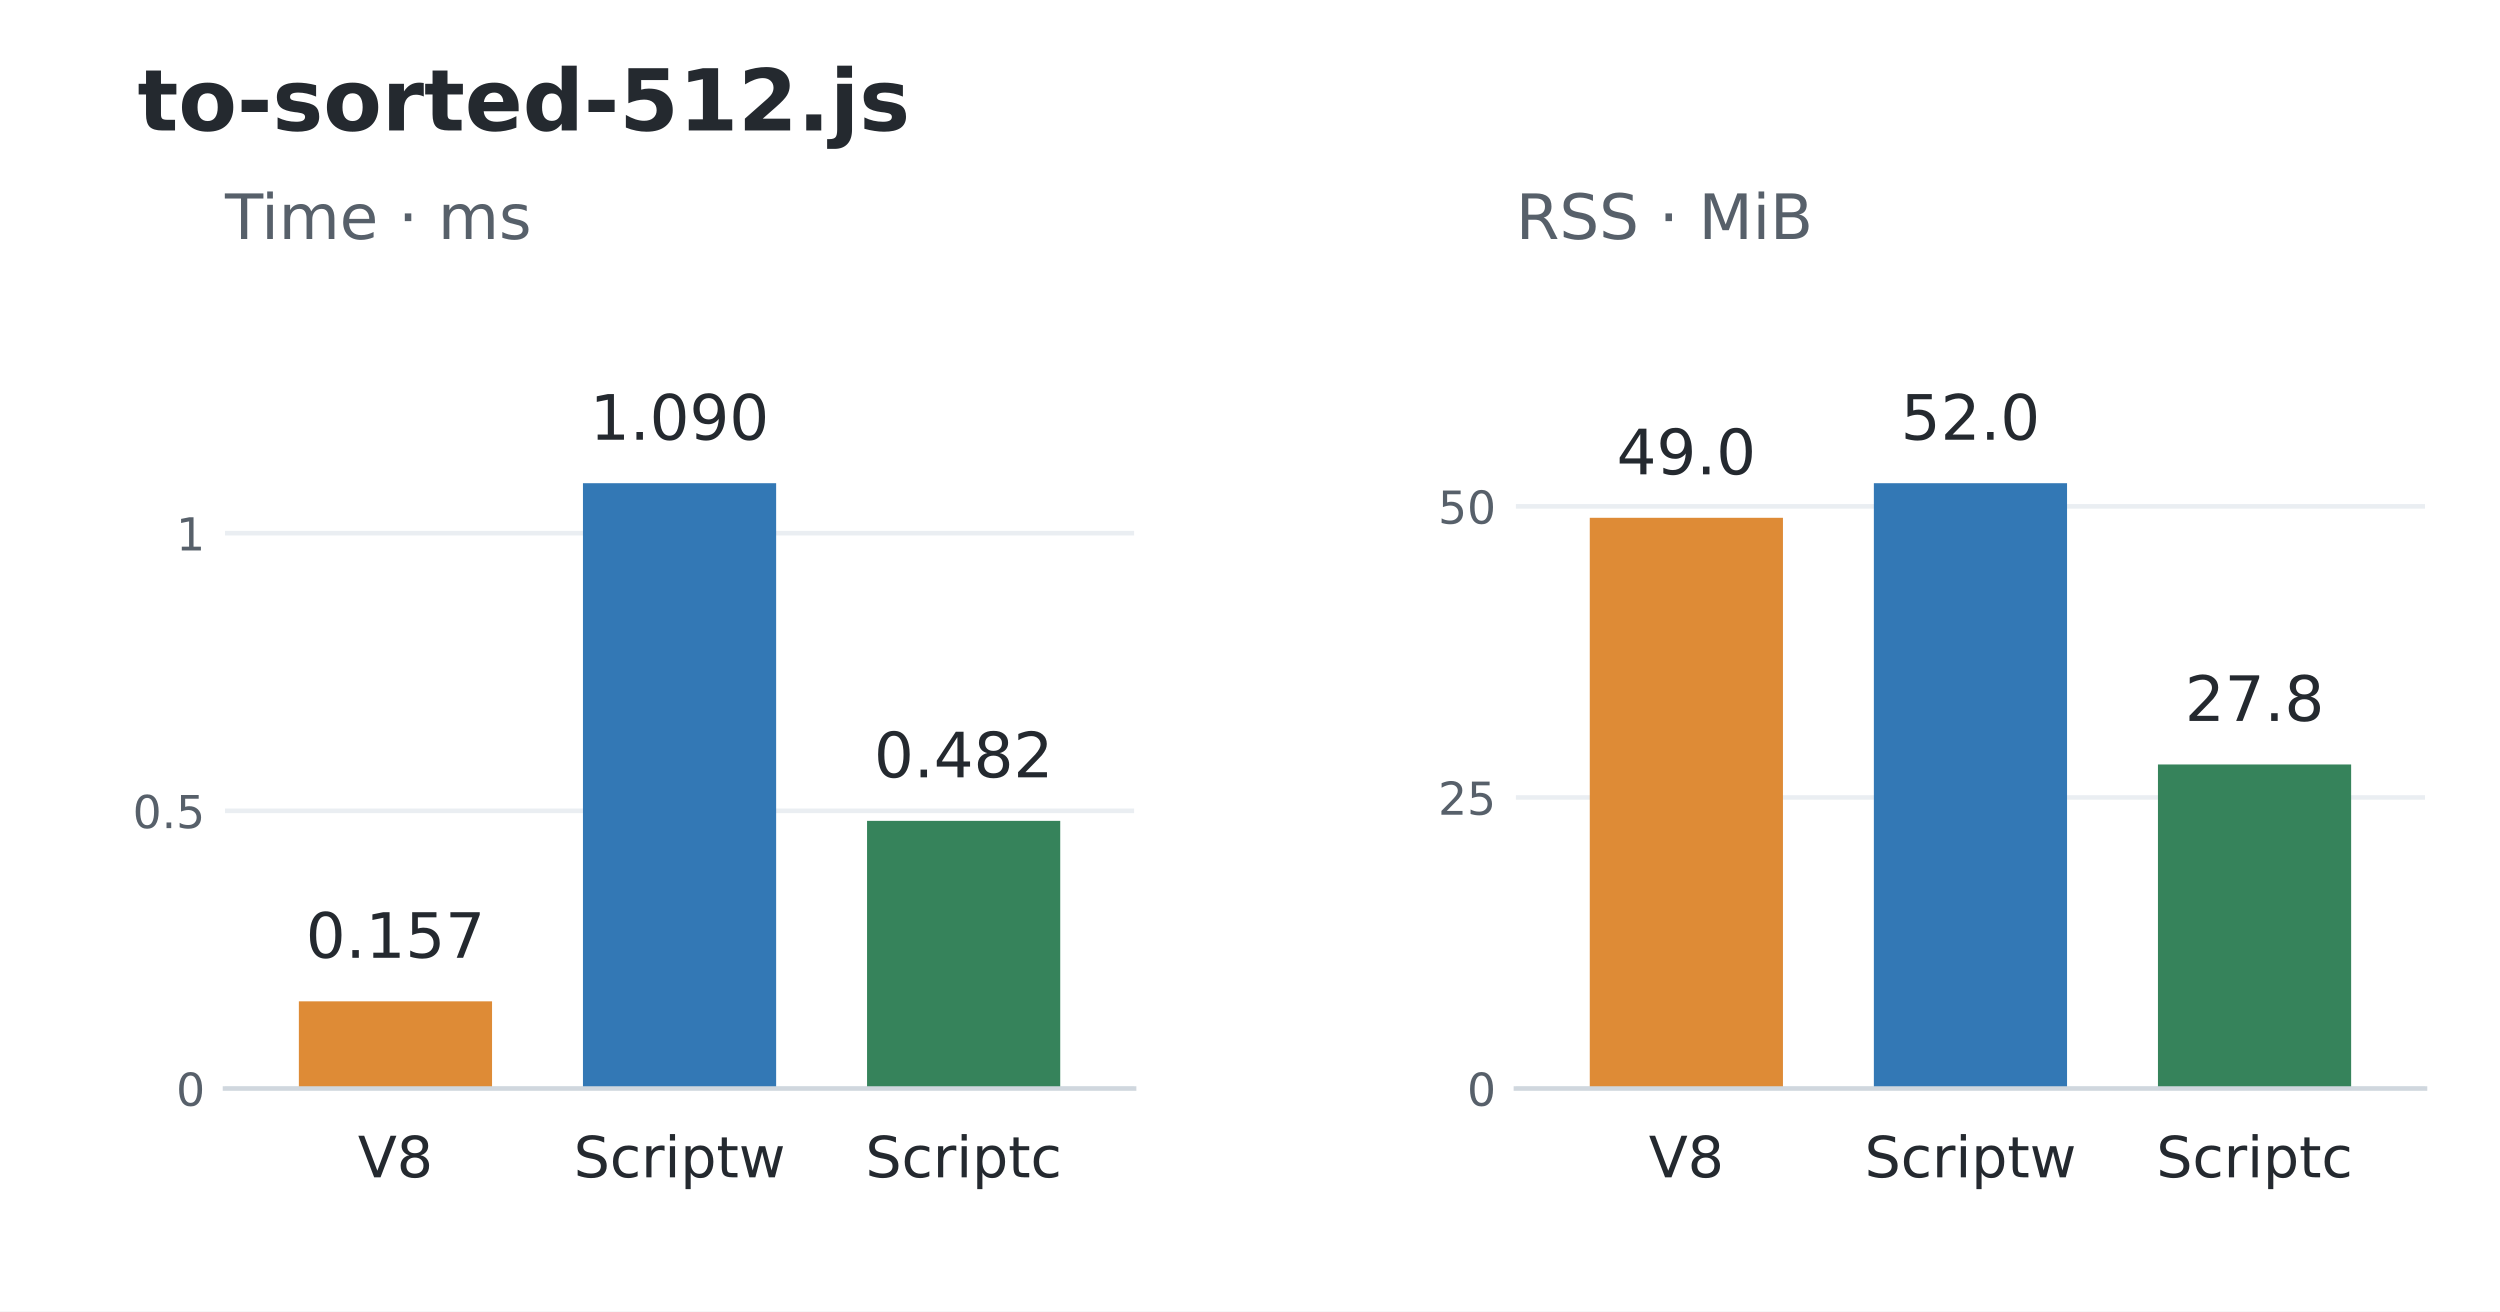
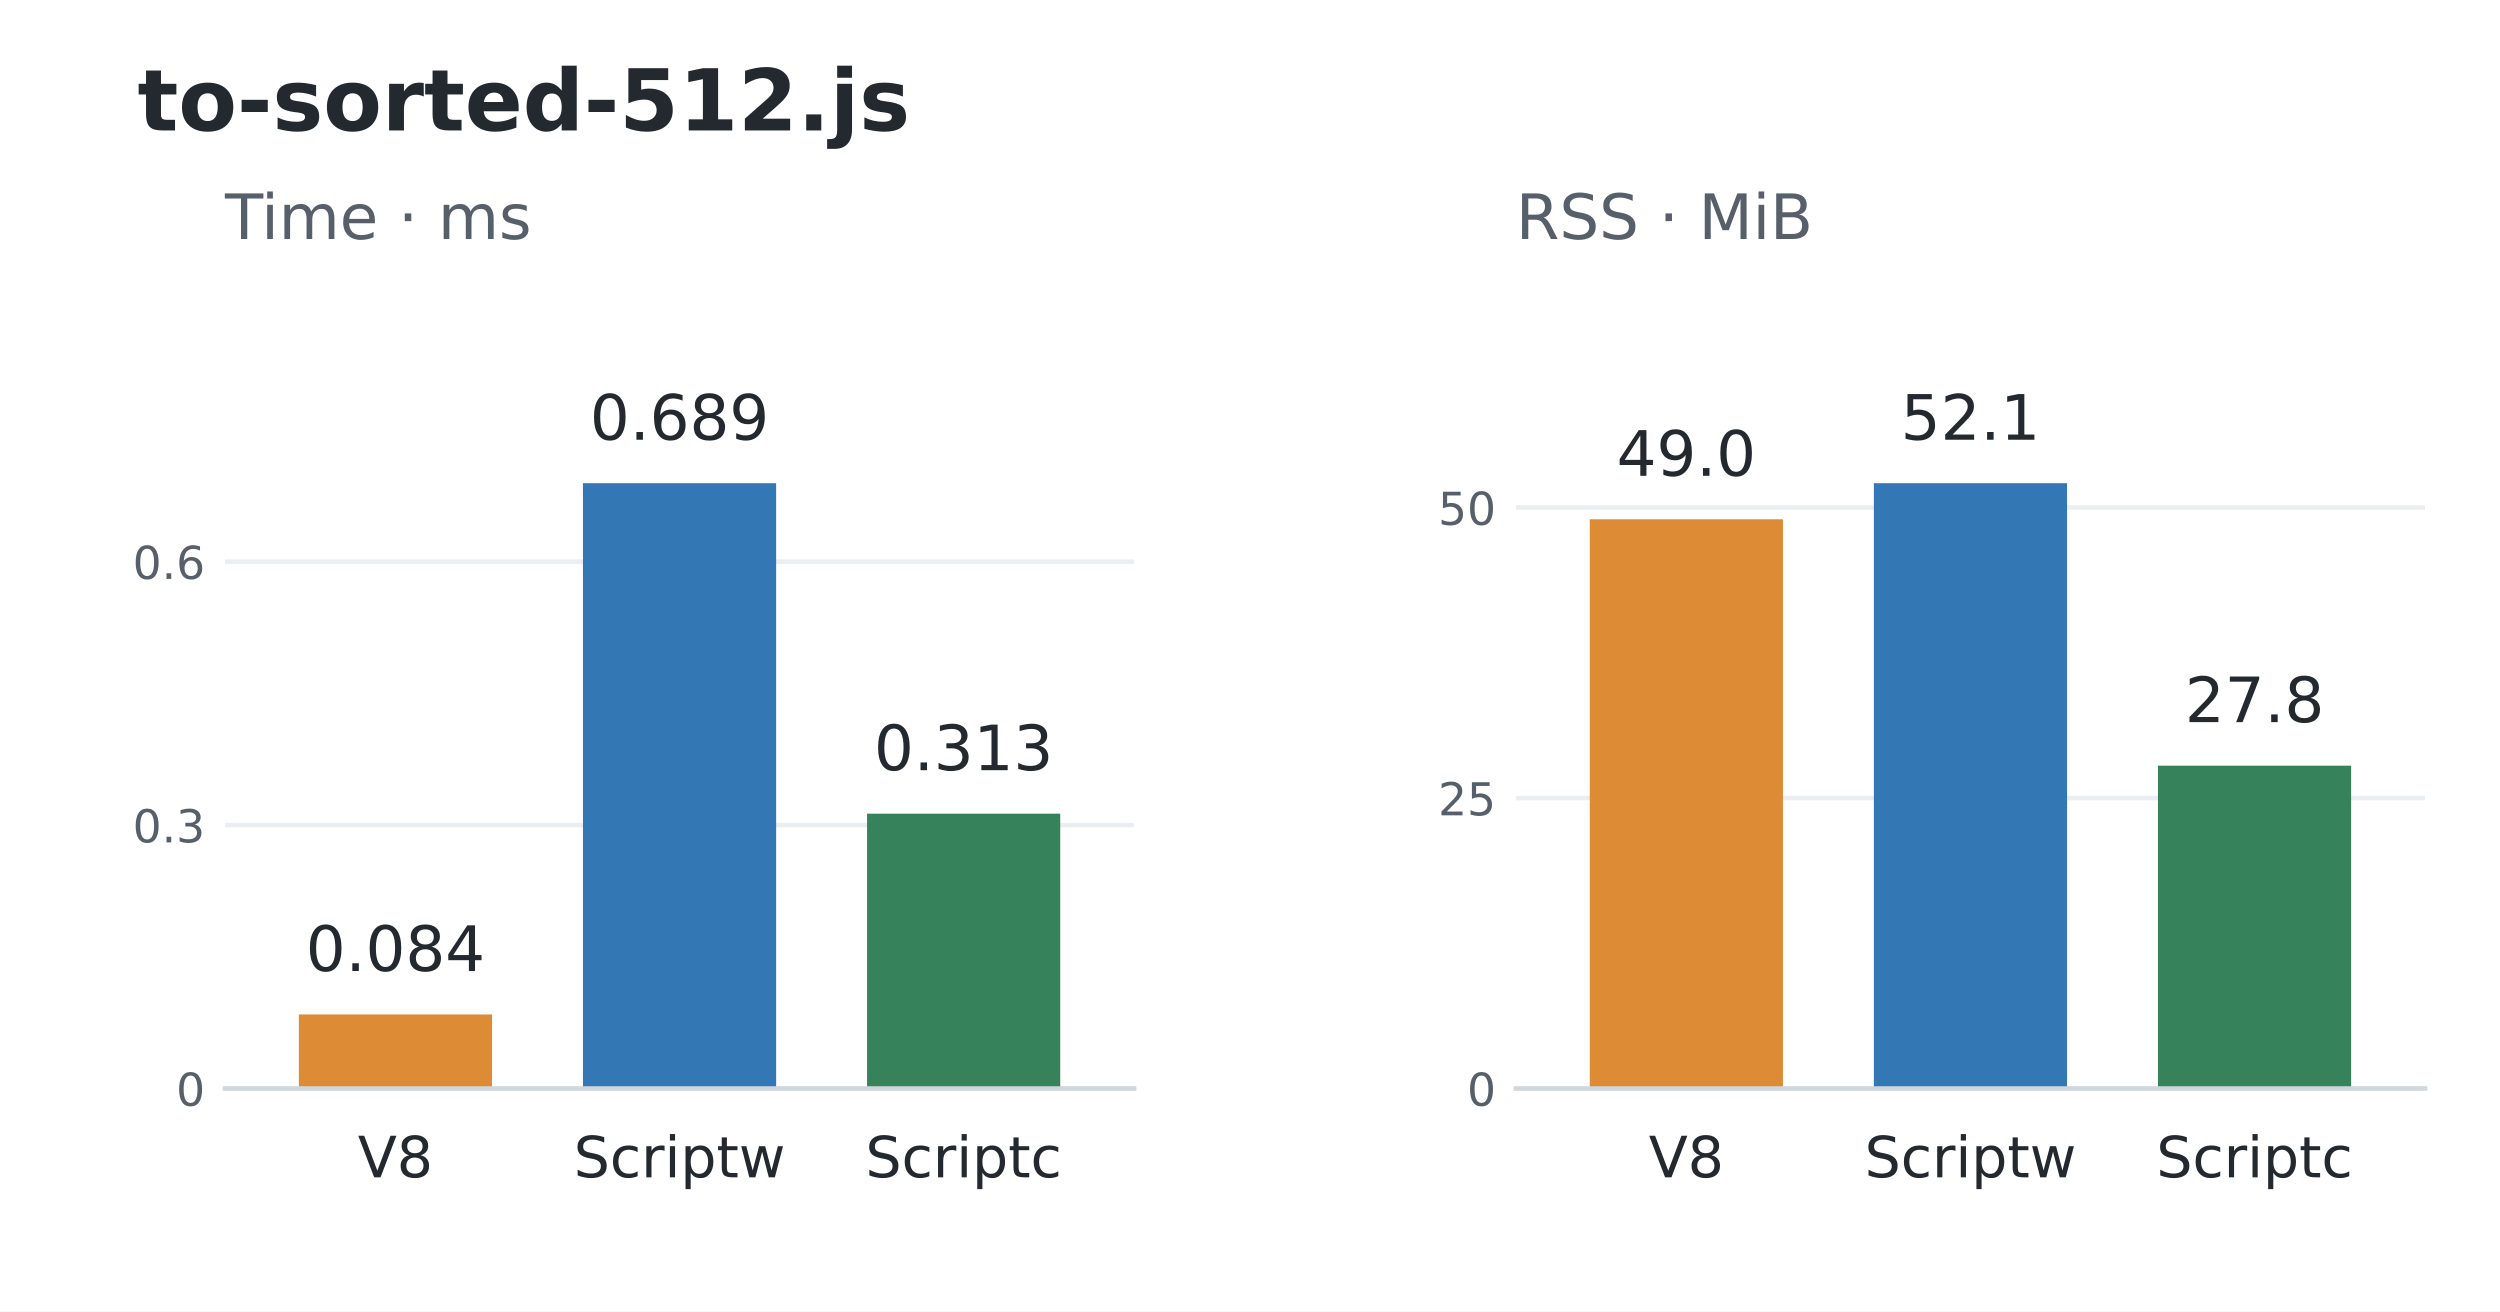
<svg xmlns="http://www.w3.org/2000/svg" width="439.2pt" height="230.4pt" viewBox="0 0 439.2 230.4" version="1.1">
  <defs>
    <style type="text/css">*{stroke-linejoin: round; stroke-linecap: butt}</style>
  </defs>
  <g id="figure_1">
    <g id="patch_1">
      <path d="M 0 230.4 L 439.2 230.4 L 439.2 0 L 0 0 z " style="fill: #ffffff" />
    </g>
    <g id="axes_1">
      <g id="patch_2">
        <path d="M 39.528 191.232 L 199.237 191.232 L 199.237 52.992 L 39.528 52.992 z " style="fill: #ffffff" />
      </g>
      <g id="matplotlib.axis_1">
        <g id="xtick_1">
          <g id="line2d_1" />
          <g id="text_1">
            <text style="font-size: 10px; font-family: 'DejaVu Sans'; text-anchor: middle; fill: #24292f" x="69.473" y="206.83" transform="rotate(-0 69.47346 206.8297)">V8</text>
          </g>
        </g>
        <g id="xtick_2">
          <g id="line2d_2" />
          <g id="text_2">
            <text style="font-size: 10px; font-family: 'DejaVu Sans'; text-anchor: middle; fill: #24292f" x="119.383" y="206.83" transform="rotate(-0 119.3825 206.8304)">Scriptw</text>
          </g>
        </g>
        <g id="xtick_3">
          <g id="line2d_3" />
          <g id="text_3">
            <text style="font-size: 10px; font-family: 'DejaVu Sans'; text-anchor: middle; fill: #24292f" x="169.292" y="206.83" transform="rotate(-0 169.2916 206.8304)">Scriptc</text>
          </g>
        </g>
      </g>
      <g id="matplotlib.axis_2">
        <g id="ytick_1">
          <g id="line2d_4">
            <path d="M 39.528 191.232 L 199.237 191.232 " clip-path="url(#p648741f3fb)" style="fill: none; stroke: #eaeef2; stroke-width: 0.8; stroke-linecap: square" />
          </g>
          <g id="line2d_5" />
          <g id="text_4">
            <text style="font-size: 8px; font-family: 'DejaVu Sans'; text-anchor: end; fill: #57606a" x="36.028" y="194.271" transform="rotate(-0 36.028 194.2711)">0</text>
          </g>
        </g>
        <g id="ytick_2">
          <g id="line2d_6">
-             <path d="M 39.528 142.449 L 199.237 142.449 " clip-path="url(#p648741f3fb)" style="fill: none; stroke: #eaeef2; stroke-width: 0.8; stroke-linecap: square" />
+             <path d="M 39.528 144.952 L 199.237 144.952 " clip-path="url(#p648741f3fb)" style="fill: none; stroke: #eaeef2; stroke-width: 0.8; stroke-linecap: square" />
          </g>
          <g id="line2d_7" />
          <g id="text_5">
-             <text style="font-size: 8px; font-family: 'DejaVu Sans'; text-anchor: end; fill: #57606a" x="36.028" y="145.488" transform="rotate(-0 36.028 145.4884)">0.5</text>
+             <text style="font-size: 8px; font-family: 'DejaVu Sans'; text-anchor: end; fill: #57606a" x="36.028" y="147.991" transform="rotate(-0 36.028 147.9912)">0.3</text>
          </g>
        </g>
        <g id="ytick_3">
          <g id="line2d_8">
-             <path d="M 39.528 93.667 L 199.237 93.667 " clip-path="url(#p648741f3fb)" style="fill: none; stroke: #eaeef2; stroke-width: 0.8; stroke-linecap: square" />
+             <path d="M 39.528 98.672 L 199.237 98.672 " clip-path="url(#p648741f3fb)" style="fill: none; stroke: #eaeef2; stroke-width: 0.8; stroke-linecap: square" />
          </g>
          <g id="line2d_9" />
          <g id="text_6">
-             <text style="font-size: 8px; font-family: 'DejaVu Sans'; text-anchor: end; fill: #57606a" x="36.028" y="96.706" transform="rotate(-0 36.028 96.70568)">1</text>
+             <text style="font-size: 8px; font-family: 'DejaVu Sans'; text-anchor: end; fill: #57606a" x="36.028" y="101.711" transform="rotate(-0 36.028 101.7113)">0.6</text>
          </g>
        </g>
      </g>
      <g id="patch_3">
-         <path d="M 52.504 191.232 L 86.443 191.232 L 86.443 175.909 L 52.504 175.909 z " clip-path="url(#p648741f3fb)" style="fill: #de8b36" />
+         <path d="M 52.504 191.232 L 86.443 191.232 L 86.443 178.224 L 52.504 178.224 z " clip-path="url(#p648741f3fb)" style="fill: #de8b36" />
      </g>
      <g id="patch_4">
        <path d="M 102.413 191.232 L 136.352 191.232 L 136.352 84.894 L 102.413 84.894 z " clip-path="url(#p648741f3fb)" style="fill: #3378b5" />
      </g>
      <g id="patch_5">
-         <path d="M 152.323 191.232 L 186.261 191.232 L 186.261 144.207 L 152.323 144.207 z " clip-path="url(#p648741f3fb)" style="fill: #36835b" />
+         <path d="M 152.323 191.232 L 186.261 191.232 L 186.261 142.95 L 152.323 142.95 z " clip-path="url(#p648741f3fb)" style="fill: #36835b" />
      </g>
      <g id="patch_6">
        <path d="M 39.528 191.232 L 199.237 191.232 " style="fill: none; stroke: #d0d7de; stroke-width: 0.8; stroke-linejoin: miter; stroke-linecap: square" />
      </g>
      <g id="text_7">
-         <text style="font-size: 11px; font-family: 'DejaVu Sans'; text-anchor: middle; fill: #24292f" x="69.473" y="168.267" transform="rotate(-0 69.47346 168.2667)">0.157</text>
+         <text style="font-size: 11px; font-family: 'DejaVu Sans'; text-anchor: middle; fill: #24292f" x="69.473" y="170.581" transform="rotate(-0 69.47346 170.5815)">0.084</text>
      </g>
      <g id="text_8">
-         <text style="font-size: 11px; font-family: 'DejaVu Sans'; text-anchor: middle; fill: #24292f" x="119.383" y="77.251" transform="rotate(-0 119.3825 77.25096)">1.090</text>
+         <text style="font-size: 11px; font-family: 'DejaVu Sans'; text-anchor: middle; fill: #24292f" x="119.383" y="77.251" transform="rotate(-0 119.3825 77.25096)">0.689</text>
      </g>
      <g id="text_9">
-         <text style="font-size: 11px; font-family: 'DejaVu Sans'; text-anchor: middle; fill: #24292f" x="169.292" y="136.565" transform="rotate(-0 169.2916 136.5645)">0.482</text>
+         <text style="font-size: 11px; font-family: 'DejaVu Sans'; text-anchor: middle; fill: #24292f" x="169.292" y="135.308" transform="rotate(-0 169.2916 135.3077)">0.313</text>
      </g>
      <g id="text_10">
        <text style="font-size: 11px; font-family: 'DejaVu Sans'; text-anchor: start; fill: #57606a" x="39.528" y="41.992" transform="rotate(-0 39.528 41.992)">Time · ms</text>
      </g>
    </g>
    <g id="axes_2">
      <g id="patch_7">
        <path d="M 266.315 191.232 L 426.024 191.232 L 426.024 52.992 L 266.315 52.992 z " style="fill: #ffffff" />
      </g>
      <g id="matplotlib.axis_3">
        <g id="xtick_4">
          <g id="line2d_10" />
          <g id="text_11">
            <text style="font-size: 10px; font-family: 'DejaVu Sans'; text-anchor: middle; fill: #24292f" x="296.26" y="206.83" transform="rotate(-0 296.2604 206.8297)">V8</text>
          </g>
        </g>
        <g id="xtick_5">
          <g id="line2d_11" />
          <g id="text_12">
            <text style="font-size: 10px; font-family: 'DejaVu Sans'; text-anchor: middle; fill: #24292f" x="346.169" y="206.83" transform="rotate(-0 346.1695 206.8304)">Scriptw</text>
          </g>
        </g>
        <g id="xtick_6">
          <g id="line2d_12" />
          <g id="text_13">
            <text style="font-size: 10px; font-family: 'DejaVu Sans'; text-anchor: middle; fill: #24292f" x="396.079" y="206.83" transform="rotate(-0 396.0785 206.8304)">Scriptc</text>
          </g>
        </g>
      </g>
      <g id="matplotlib.axis_4">
        <g id="ytick_4">
          <g id="line2d_13">
            <path d="M 266.315 191.232 L 426.024 191.232 " clip-path="url(#pf3a1462166)" style="fill: none; stroke: #eaeef2; stroke-width: 0.8; stroke-linecap: square" />
          </g>
          <g id="line2d_14" />
          <g id="text_14">
            <text style="font-size: 8px; font-family: 'DejaVu Sans'; text-anchor: end; fill: #57606a" x="262.815" y="194.271" transform="rotate(-0 262.8149 194.2711)">0</text>
          </g>
        </g>
        <g id="ytick_5">
          <g id="line2d_15">
-             <path d="M 266.315 140.096 L 426.024 140.096 " clip-path="url(#pf3a1462166)" style="fill: none; stroke: #eaeef2; stroke-width: 0.8; stroke-linecap: square" />
+             <path d="M 266.315 140.202 L 426.024 140.202 " clip-path="url(#pf3a1462166)" style="fill: none; stroke: #eaeef2; stroke-width: 0.8; stroke-linecap: square" />
          </g>
          <g id="line2d_16" />
          <g id="text_15">
-             <text style="font-size: 8px; font-family: 'DejaVu Sans'; text-anchor: end; fill: #57606a" x="262.815" y="143.135" transform="rotate(-0 262.8149 143.1353)">25</text>
+             <text style="font-size: 8px; font-family: 'DejaVu Sans'; text-anchor: end; fill: #57606a" x="262.815" y="143.241" transform="rotate(-0 262.8149 143.2407)">25</text>
          </g>
        </g>
        <g id="ytick_6">
          <g id="line2d_17">
-             <path d="M 266.315 88.96 L 426.024 88.96 " clip-path="url(#pf3a1462166)" style="fill: none; stroke: #eaeef2; stroke-width: 0.8; stroke-linecap: square" />
+             <path d="M 266.315 89.171 L 426.024 89.171 " clip-path="url(#pf3a1462166)" style="fill: none; stroke: #eaeef2; stroke-width: 0.8; stroke-linecap: square" />
          </g>
          <g id="line2d_18" />
          <g id="text_16">
-             <text style="font-size: 8px; font-family: 'DejaVu Sans'; text-anchor: end; fill: #57606a" x="262.815" y="91.999" transform="rotate(-0 262.8149 91.99949)">50</text>
+             <text style="font-size: 8px; font-family: 'DejaVu Sans'; text-anchor: end; fill: #57606a" x="262.815" y="92.21" transform="rotate(-0 262.8149 92.21038)">50</text>
          </g>
        </g>
      </g>
      <g id="patch_8">
-         <path d="M 279.291 191.232 L 313.229 191.232 L 313.229 90.97 L 279.291 90.97 z " clip-path="url(#pf3a1462166)" style="fill: #de8b36" />
+         <path d="M 279.291 191.232 L 313.229 191.232 L 313.229 91.228 L 279.291 91.228 z " clip-path="url(#pf3a1462166)" style="fill: #de8b36" />
      </g>
      <g id="patch_9">
        <path d="M 329.2 191.232 L 363.139 191.232 L 363.139 84.894 L 329.2 84.894 z " clip-path="url(#pf3a1462166)" style="fill: #3378b5" />
      </g>
      <g id="patch_10">
-         <path d="M 379.109 191.232 L 413.048 191.232 L 413.048 134.296 L 379.109 134.296 z " clip-path="url(#pf3a1462166)" style="fill: #36835b" />
+         <path d="M 379.109 191.232 L 413.048 191.232 L 413.048 134.509 L 379.109 134.509 z " clip-path="url(#pf3a1462166)" style="fill: #36835b" />
      </g>
      <g id="patch_11">
        <path d="M 266.315 191.232 L 426.024 191.232 " style="fill: none; stroke: #d0d7de; stroke-width: 0.8; stroke-linejoin: miter; stroke-linecap: square" />
      </g>
      <g id="text_17">
-         <text style="font-size: 11px; font-family: 'DejaVu Sans'; text-anchor: middle; fill: #24292f" x="296.26" y="83.327" transform="rotate(-0 296.2604 83.32733)">49.0</text>
+         <text style="font-size: 11px; font-family: 'DejaVu Sans'; text-anchor: middle; fill: #24292f" x="296.26" y="83.586" transform="rotate(-0 296.2604 83.5859)">49.0</text>
      </g>
      <g id="text_18">
-         <text style="font-size: 11px; font-family: 'DejaVu Sans'; text-anchor: middle; fill: #24292f" x="346.169" y="77.251" transform="rotate(-0 346.1695 77.25096)">52.0</text>
+         <text style="font-size: 11px; font-family: 'DejaVu Sans'; text-anchor: middle; fill: #24292f" x="346.169" y="77.251" transform="rotate(-0 346.1695 77.25096)">52.1</text>
      </g>
      <g id="text_19">
-         <text style="font-size: 11px; font-family: 'DejaVu Sans'; text-anchor: middle; fill: #24292f" x="396.079" y="126.653" transform="rotate(-0 396.0785 126.6529)">27.8</text>
+         <text style="font-size: 11px; font-family: 'DejaVu Sans'; text-anchor: middle; fill: #24292f" x="396.079" y="126.866" transform="rotate(-0 396.0785 126.866)">27.8</text>
      </g>
      <g id="text_20">
        <text style="font-size: 11px; font-family: 'DejaVu Sans'; text-anchor: start; fill: #57606a" x="266.315" y="41.992" transform="rotate(-0 266.3149 41.992)">RSS · MiB</text>
      </g>
    </g>
    <g id="text_21">
      <text style="font-weight: 700; font-size: 15px; font-family: 'DejaVu Sans'; text-anchor: start; fill: #24292f" x="24.156" y="22.918" transform="rotate(-0 24.156 22.91766)">to-sorted-512.js</text>
    </g>
  </g>
  <defs>
    <clipPath id="p648741f3fb">
      <rect x="39.528" y="52.992" width="159.709" height="138.24" />
    </clipPath>
    <clipPath id="pf3a1462166">
      <rect x="266.315" y="52.992" width="159.709" height="138.24" />
    </clipPath>
  </defs>
</svg>
